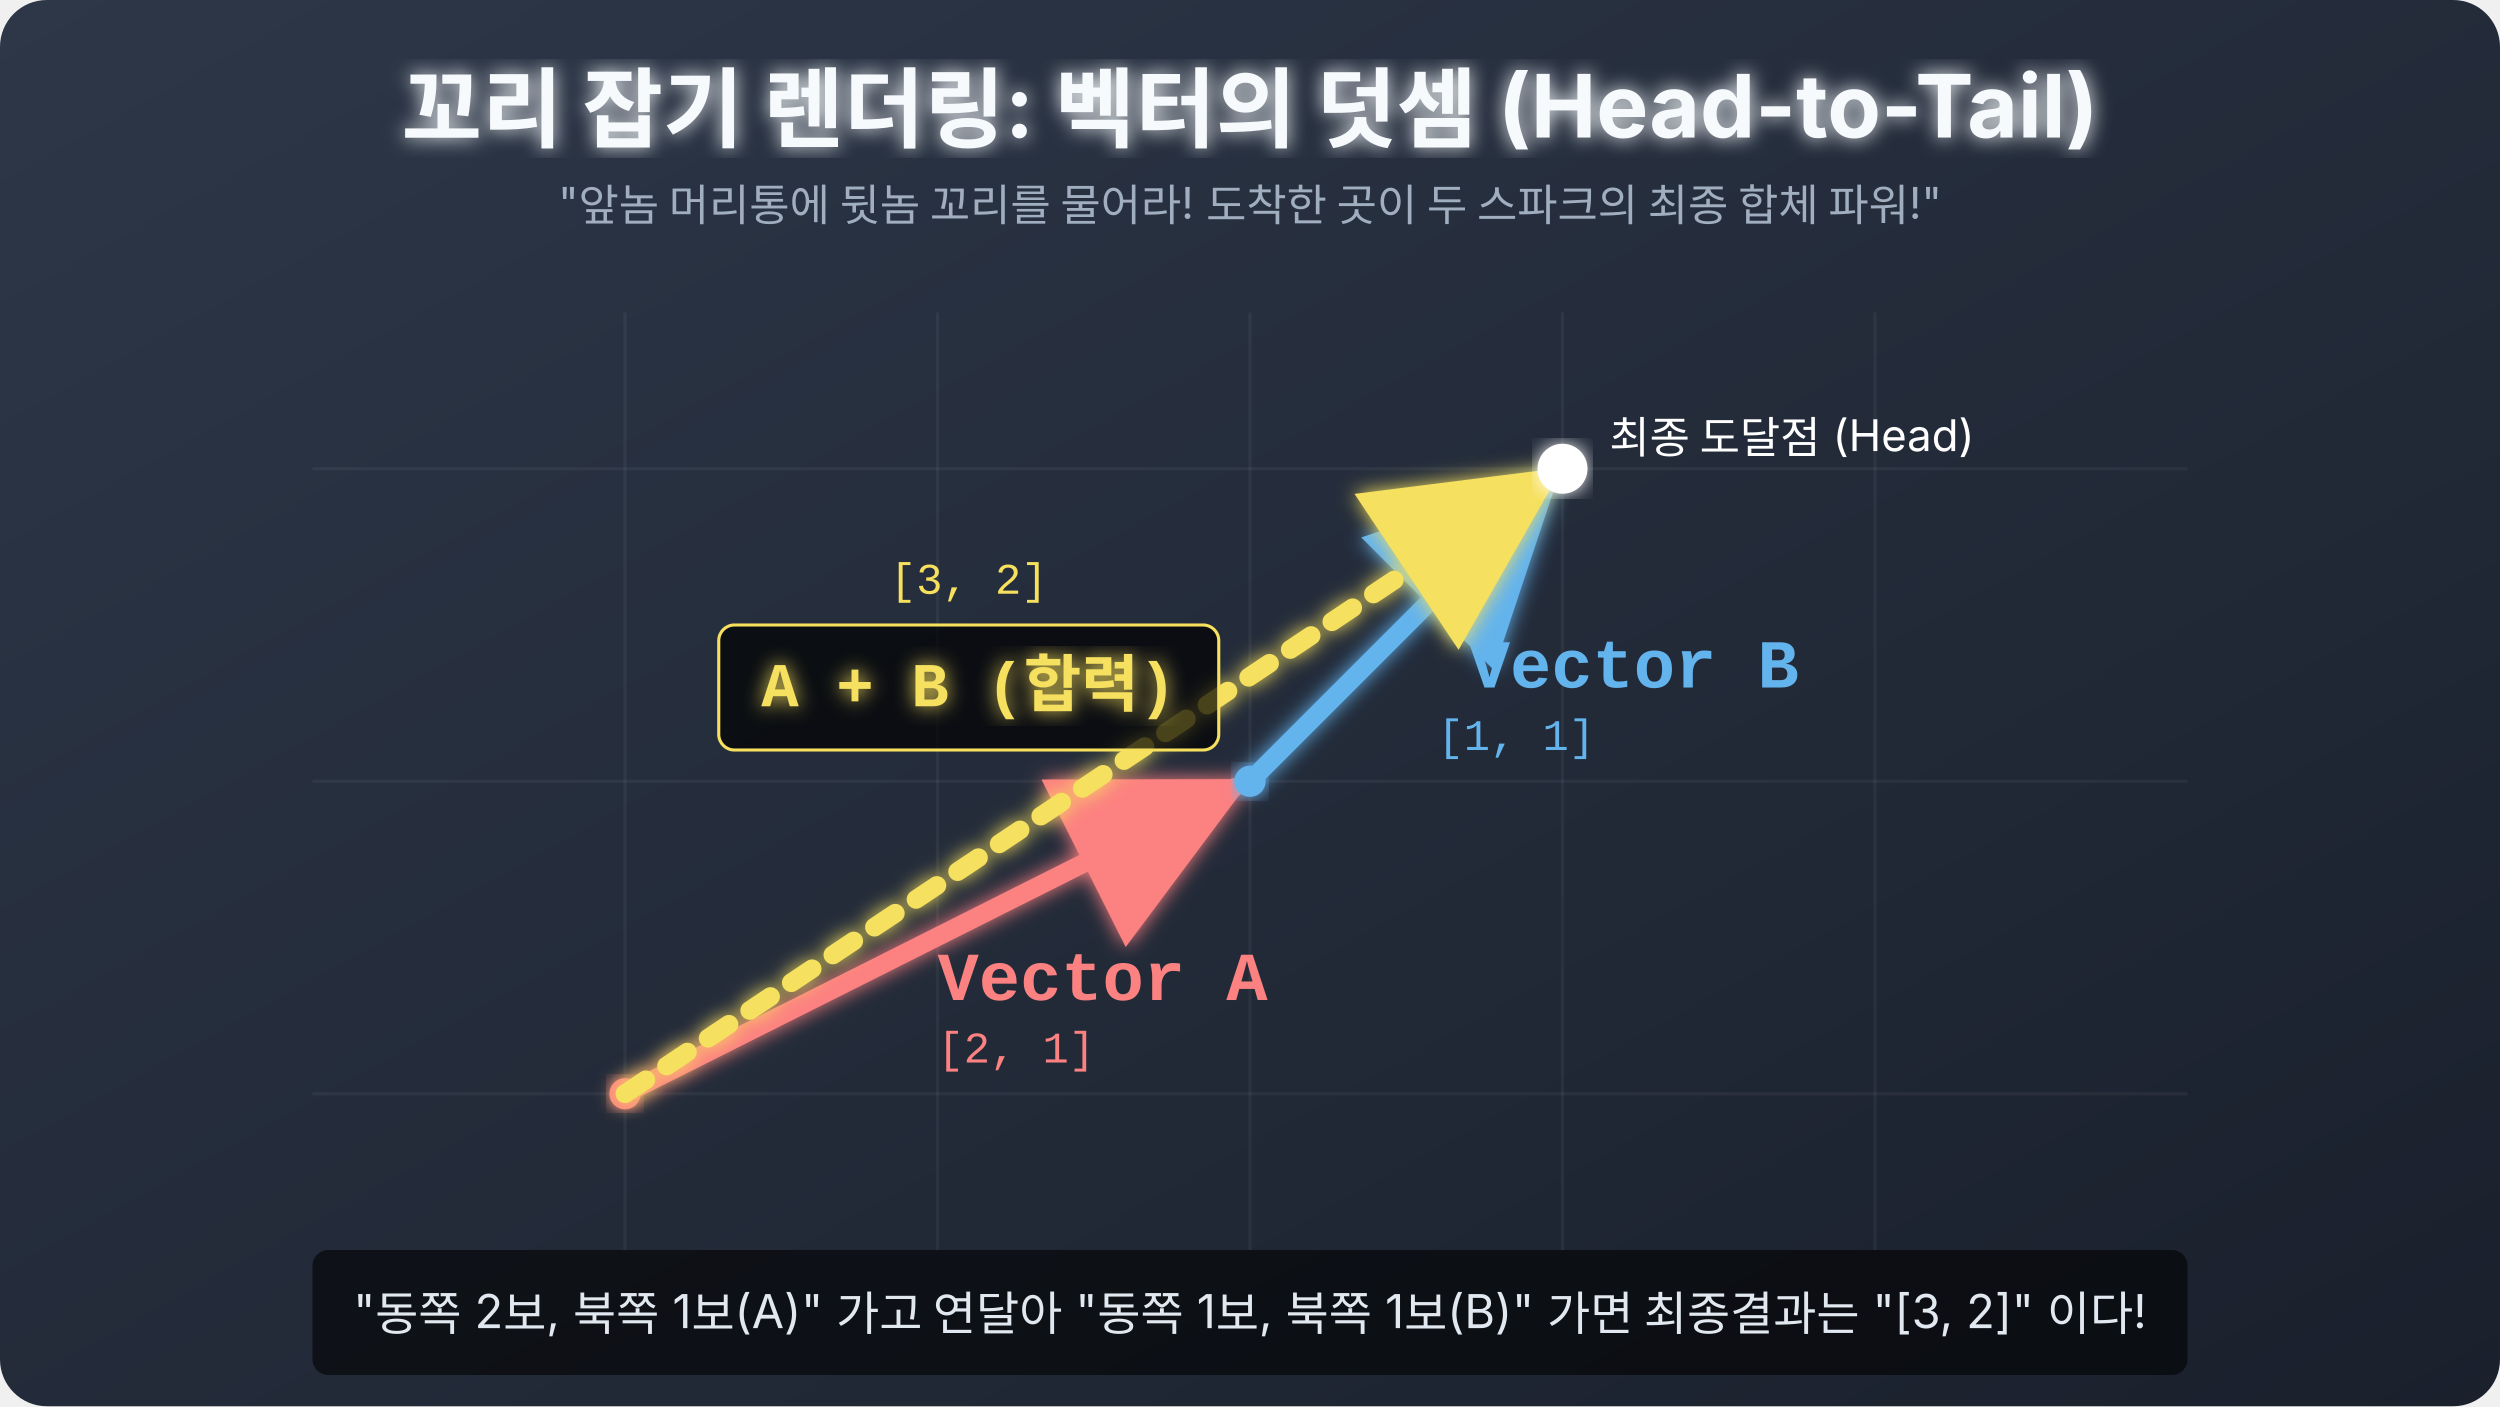
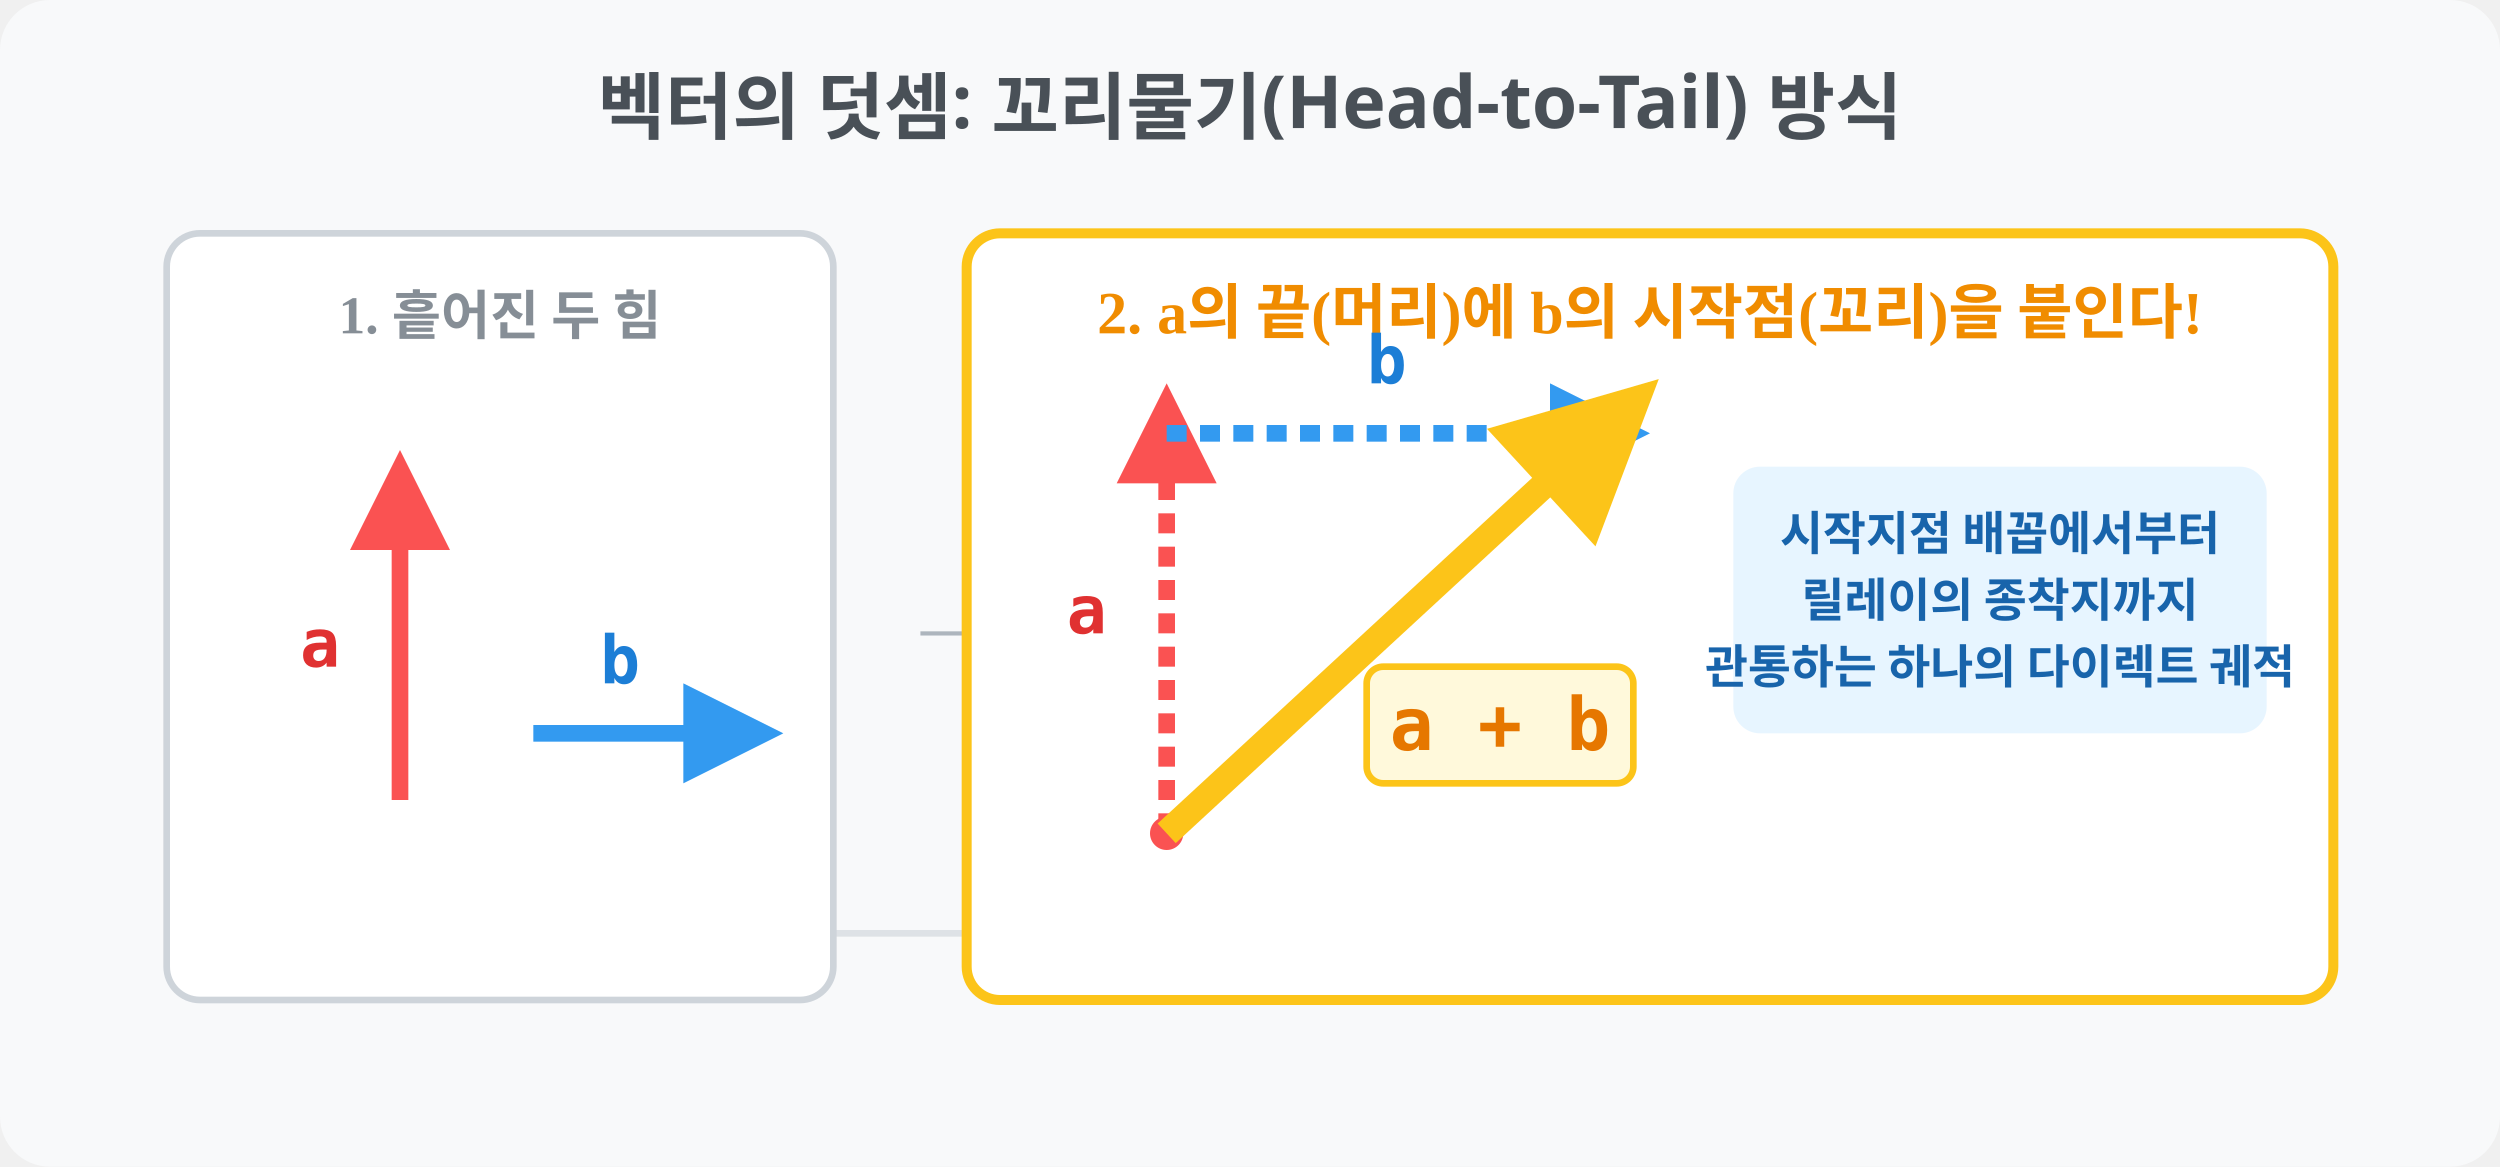
- <svg xmlns="http://www.w3.org/2000/svg" viewBox="0 0 800 450">
+ <svg xmlns="http://www.w3.org/2000/svg" viewBox="0 0 750 350">
+   <rect width="750" height="350" fill="#f8f9fa" rx="15" />
+   <text x="375" y="40" fill="#495057" font-size="22" font-family="sans-serif" font-weight="bold" text-anchor="middle">벡터의 덧셈: 꼬리물기(Head-to-Tail) 방식</text>
+   <line x1="50" y1="280" x2="700" y2="280" stroke="#dee2e6" stroke-width="2" />
+   <rect x="50" y="70" width="200" height="230" fill="#fff" stroke="#ced4da" stroke-width="2" rx="10" />
+   <text x="150" y="100" fill="#868e96" font-size="16" font-weight="bold" text-anchor="middle">1. 흩어진 두 힘</text>
+   <line x1="120" y1="240" x2="120" y2="150" stroke="#fa5252" stroke-width="5" marker-end="url(#arrow-red)" />
+   <text x="90" y="200" fill="#e03131" font-size="20" font-family="monospace" font-weight="bold">a</text>
+   <line x1="160" y1="220" x2="220" y2="220" stroke="#339af0" stroke-width="5" marker-end="url(#arrow-blue)" />
+   <text x="180" y="205" fill="#1c7ed6" font-size="20" font-family="monospace" font-weight="bold">b</text>
+   <text x="270" y="195" fill="#adb5bd" font-size="30" font-weight="bold">→</text>
+   <rect x="290" y="70" width="410" height="230" fill="#fff" stroke="#fcc419" stroke-width="3" rx="10" />
+   <text x="495" y="100" fill="#f08c00" font-size="18" font-weight="bold" text-anchor="middle">2. a의 끝(머리)에 b의 시작점(꼬리)을
+     붙인다!</text>
+   <line x1="350" y1="250" x2="350" y2="130" stroke="#fa5252" stroke-width="5" stroke-dasharray="6,4" marker-end="url(#arrow-red)" />
+   <circle cx="350" cy="250" r="5" fill="#fa5252" />
+   <text x="320" y="190" fill="#e03131" font-size="20" font-family="monospace" font-weight="bold">a</text>
+   <line x1="350" y1="130" x2="480" y2="130" stroke="#339af0" stroke-width="5" stroke-dasharray="6,4" marker-end="url(#arrow-blue)" />
+   <text x="410" y="115" fill="#1c7ed6" font-size="20" font-family="monospace" font-weight="bold">b</text>
+   <line x1="350" y1="250" x2="480" y2="130" stroke="#fcc419" stroke-width="8" marker-end="url(#arrow-yellow)" />
+   <circle cx="480" cy="130" r="5" fill="#fcc419" />
+   <rect x="410" y="200" width="80" height="35" fill="#fff9db" stroke="#fcc419" stroke-width="2" rx="5" />
+   <text x="450" y="225" fill="#e67700" font-size="22" font-family="monospace" font-weight="bold" text-anchor="middle">a
+     + b</text>
+   <rect x="520" y="140" width="160" height="80" fill="#e7f5ff" rx="8" />
+   <text x="600" y="165" fill="#1864ab" font-size="14" font-weight="bold" text-anchor="middle">시작지점 배꼽에서부터</text>
+   <text x="600" y="185" fill="#1864ab" font-size="14" font-weight="bold" text-anchor="middle">릴레이의 종착지까지</text>
+   <text x="600" y="205" fill="#1864ab" font-size="14" font-weight="bold" text-anchor="middle">관통하는 하나의 다이렉트 궤적</text>
  <defs>
-     <linearGradient id="bgGrad" x1="0%" y1="0%" x2="100%" y2="100%">
-       <stop offset="0%" stop-color="#2D3748" />
-       <stop offset="100%" stop-color="#1A202C" />
-     </linearGradient>
-     <filter id="glow">
-       <feGaussianBlur stdDeviation="3" result="coloredBlur" />
-       <feMerge>
-         <feMergeNode in="coloredBlur" />
-         <feMergeNode in="SourceGraphic" />
-       </feMerge>
-     </filter>
-     <marker id="arrowRed" markerWidth="10" markerHeight="10" refX="9" refY="5" orient="auto-start-reverse">
-       <path d="M 0 0 L 10 5 L 0 10 z" fill="#FC8181" />
+     <marker id="arrow-red" viewBox="0 0 10 10" refX="5" refY="5" markerWidth="6" markerHeight="6" orient="auto-start-reverse">
+       <path d="M 0 0 L 10 5 L 0 10 z" fill="#fa5252" />
    </marker>
-     <marker id="arrowBlue" markerWidth="10" markerHeight="10" refX="9" refY="5" orient="auto-start-reverse">
-       <path d="M 0 0 L 10 5 L 0 10 z" fill="#63B3ED" />
+     <marker id="arrow-blue" viewBox="0 0 10 10" refX="5" refY="5" markerWidth="6" markerHeight="6" orient="auto-start-reverse">
+       <path d="M 0 0 L 10 5 L 0 10 z" fill="#339af0" />
    </marker>
-     <marker id="arrowYellow" markerWidth="10" markerHeight="10" refX="9" refY="5" orient="auto-start-reverse">
-       <path d="M 0 0 L 10 5 L 0 10 z" fill="#F6E05E" />
+     <marker id="arrow-yellow" viewBox="0 0 10 10" refX="5" refY="5" markerWidth="6" markerHeight="6" orient="auto-start-reverse">
+       <path d="M 0 0 L 10 5 L 0 10 z" fill="#fcc419" />
    </marker>
  </defs>
-   <rect width="800" height="450" fill="url(#bgGrad)" rx="15" />
-   <text x="400" y="45" font-family="'Inter', sans-serif" font-size="28" font-weight="bold" fill="#F7FAFC" text-anchor="middle" filter="url(#glow)">꼬리 잡기 렌더링: 벡터의 덧셈 (Head-to-Tail)</text>
-   <text x="400" y="70" font-family="'Inter', sans-serif" font-size="14" fill="#A0AEC0" text-anchor="middle">"앞놈 머리통에 뒷놈 꼬리를 물어라! 도착한 곳이 두 스파크의 최종 합체 파워!"</text>
-   <g stroke="rgba(255,255,255,0.05)" stroke-width="1">
-     <line x1="100" y1="350" x2="700" y2="350" />
-     <line x1="100" y1="250" x2="700" y2="250" />
-     <line x1="100" y1="150" x2="700" y2="150" />
-     <line x1="200" y1="100" x2="200" y2="400" />
-     <line x1="300" y1="100" x2="300" y2="400" />
-     <line x1="400" y1="100" x2="400" y2="400" />
-     <line x1="500" y1="100" x2="500" y2="400" />
-     <line x1="600" y1="100" x2="600" y2="400" />
-   </g>
-   <circle cx="200" cy="350" r="5" fill="#FC8181" filter="url(#glow)" />
-   <line x1="200" y1="350" x2="395" y2="252" stroke="#FC8181" stroke-width="6" stroke-linecap="round" marker-end="url(#arrowRed)" filter="url(#glow)" />
-   <text x="300" y="320" font-family="'Courier New', monospace" font-size="22" font-weight="bold" fill="#FC8181">Vector A</text>
-   <text x="300" y="340" font-family="'Courier New', monospace" font-size="14" fill="#FC8181">[2, 1]</text>
-   <circle cx="400" cy="250" r="5" fill="#63B3ED" filter="url(#glow)" />
-   <line x1="400" y1="250" x2="495" y2="155" stroke="#63B3ED" stroke-width="6" stroke-linecap="round" marker-end="url(#arrowBlue)" filter="url(#glow)" />
-   <text x="470" y="220" font-family="'Courier New', monospace" font-size="22" font-weight="bold" fill="#63B3ED">Vector B</text>
-   <text x="460" y="240" font-family="'Courier New', monospace" font-size="14" fill="#63B3ED">[1, 1]</text>
-   <line x1="200" y1="350" x2="495" y2="153" stroke="#F6E05E" stroke-width="6" stroke-dasharray="8,8" stroke-linecap="round" marker-end="url(#arrowYellow)" filter="url(#glow)" />
-   <circle cx="500" cy="150" r="8" fill="#FFF" filter="url(#glow)" />
-   <text x="515" y="145" font-family="'Inter', sans-serif" font-size="14" fill="#FFF">최종 도달점 (Head)</text>
-   <rect x="230" y="200" width="160" height="40" fill="rgba(0,0,0,0.7)" rx="5" stroke="#F6E05E" stroke-width="1" />
-   <text x="310" y="226" font-family="'Courier New', monospace" font-size="20" font-weight="bold" fill="#F6E05E" text-anchor="middle" filter="url(#glow)">A + B (합력)</text>
-   <text x="310" y="190" font-family="'Courier New', monospace" font-size="14" fill="#F6E05E" text-anchor="middle">[3, 2]</text>
-   <rect x="100" y="400" width="600" height="40" fill="rgba(0,0,0,0.6)" rx="5" />
-   <text x="400" y="425" font-family="'Inter', sans-serif" font-size="15" fill="#E2E8F0" text-anchor="middle">"동쪽 2보, 북쪽 1보(A)" 가고 연달아 "동쪽 1보, 북쪽 1보(B)" 가면 최종결과는 "[3, 2]" 이다!</text>
</svg>
